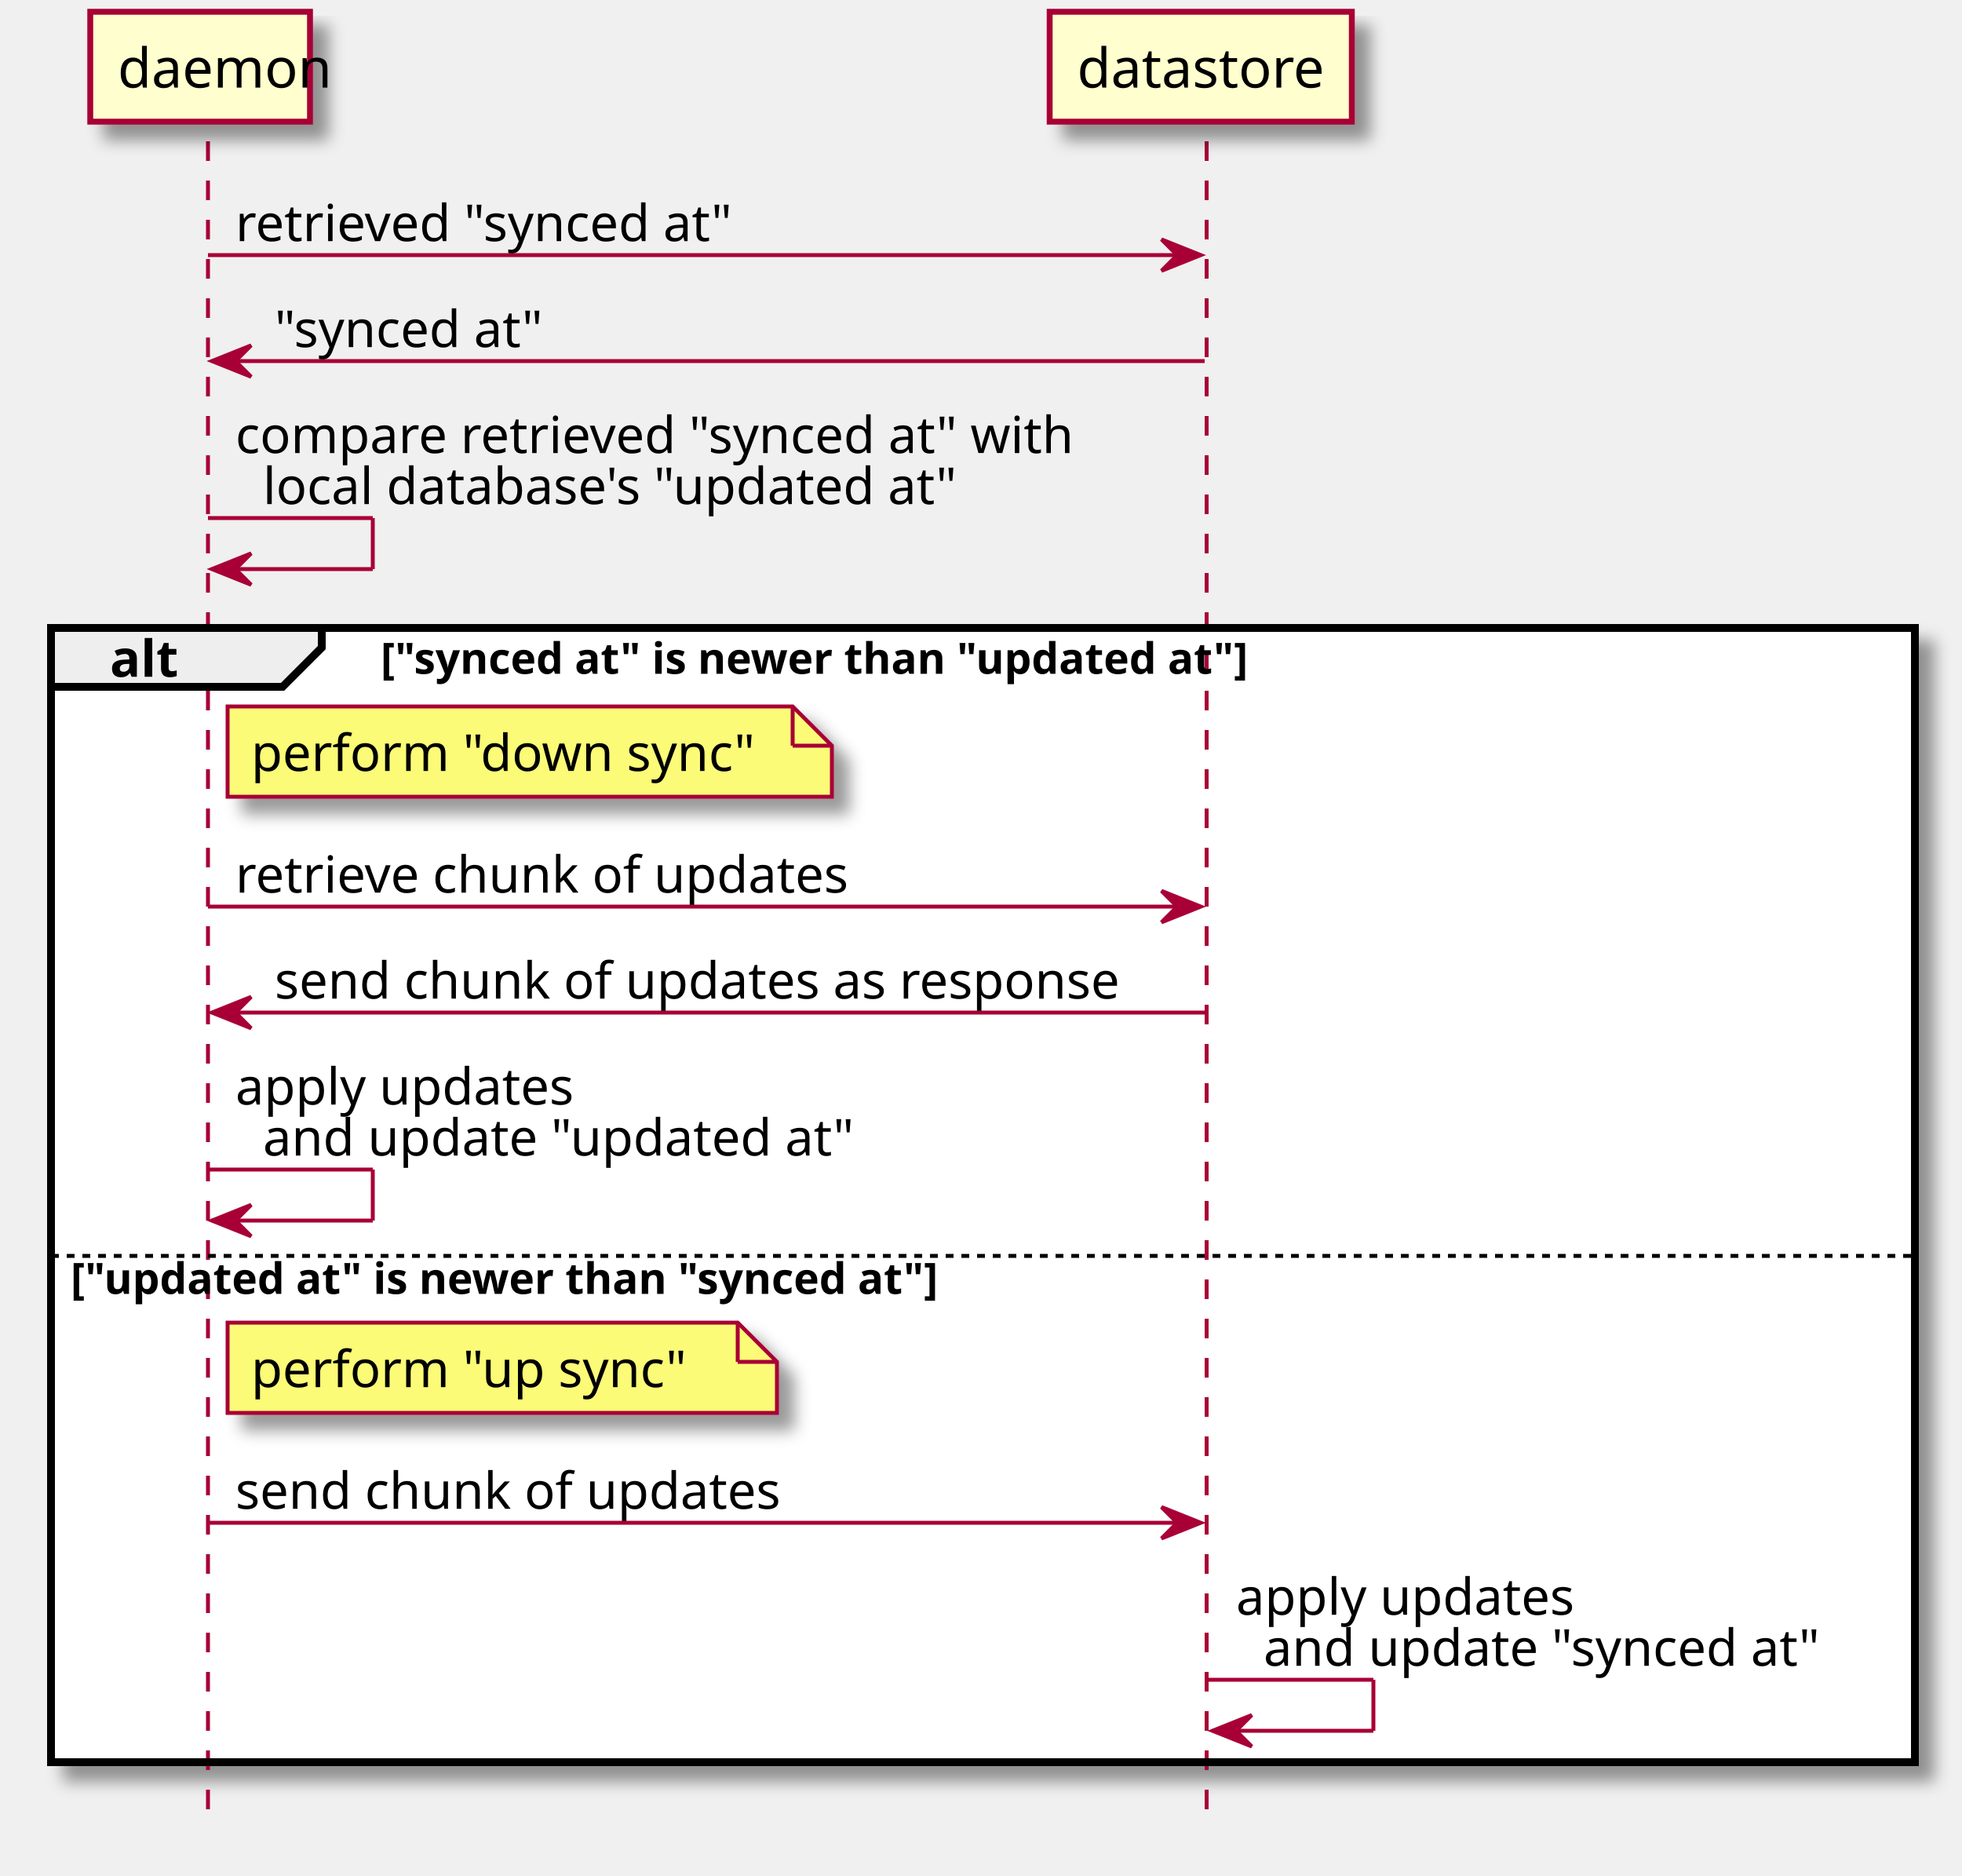
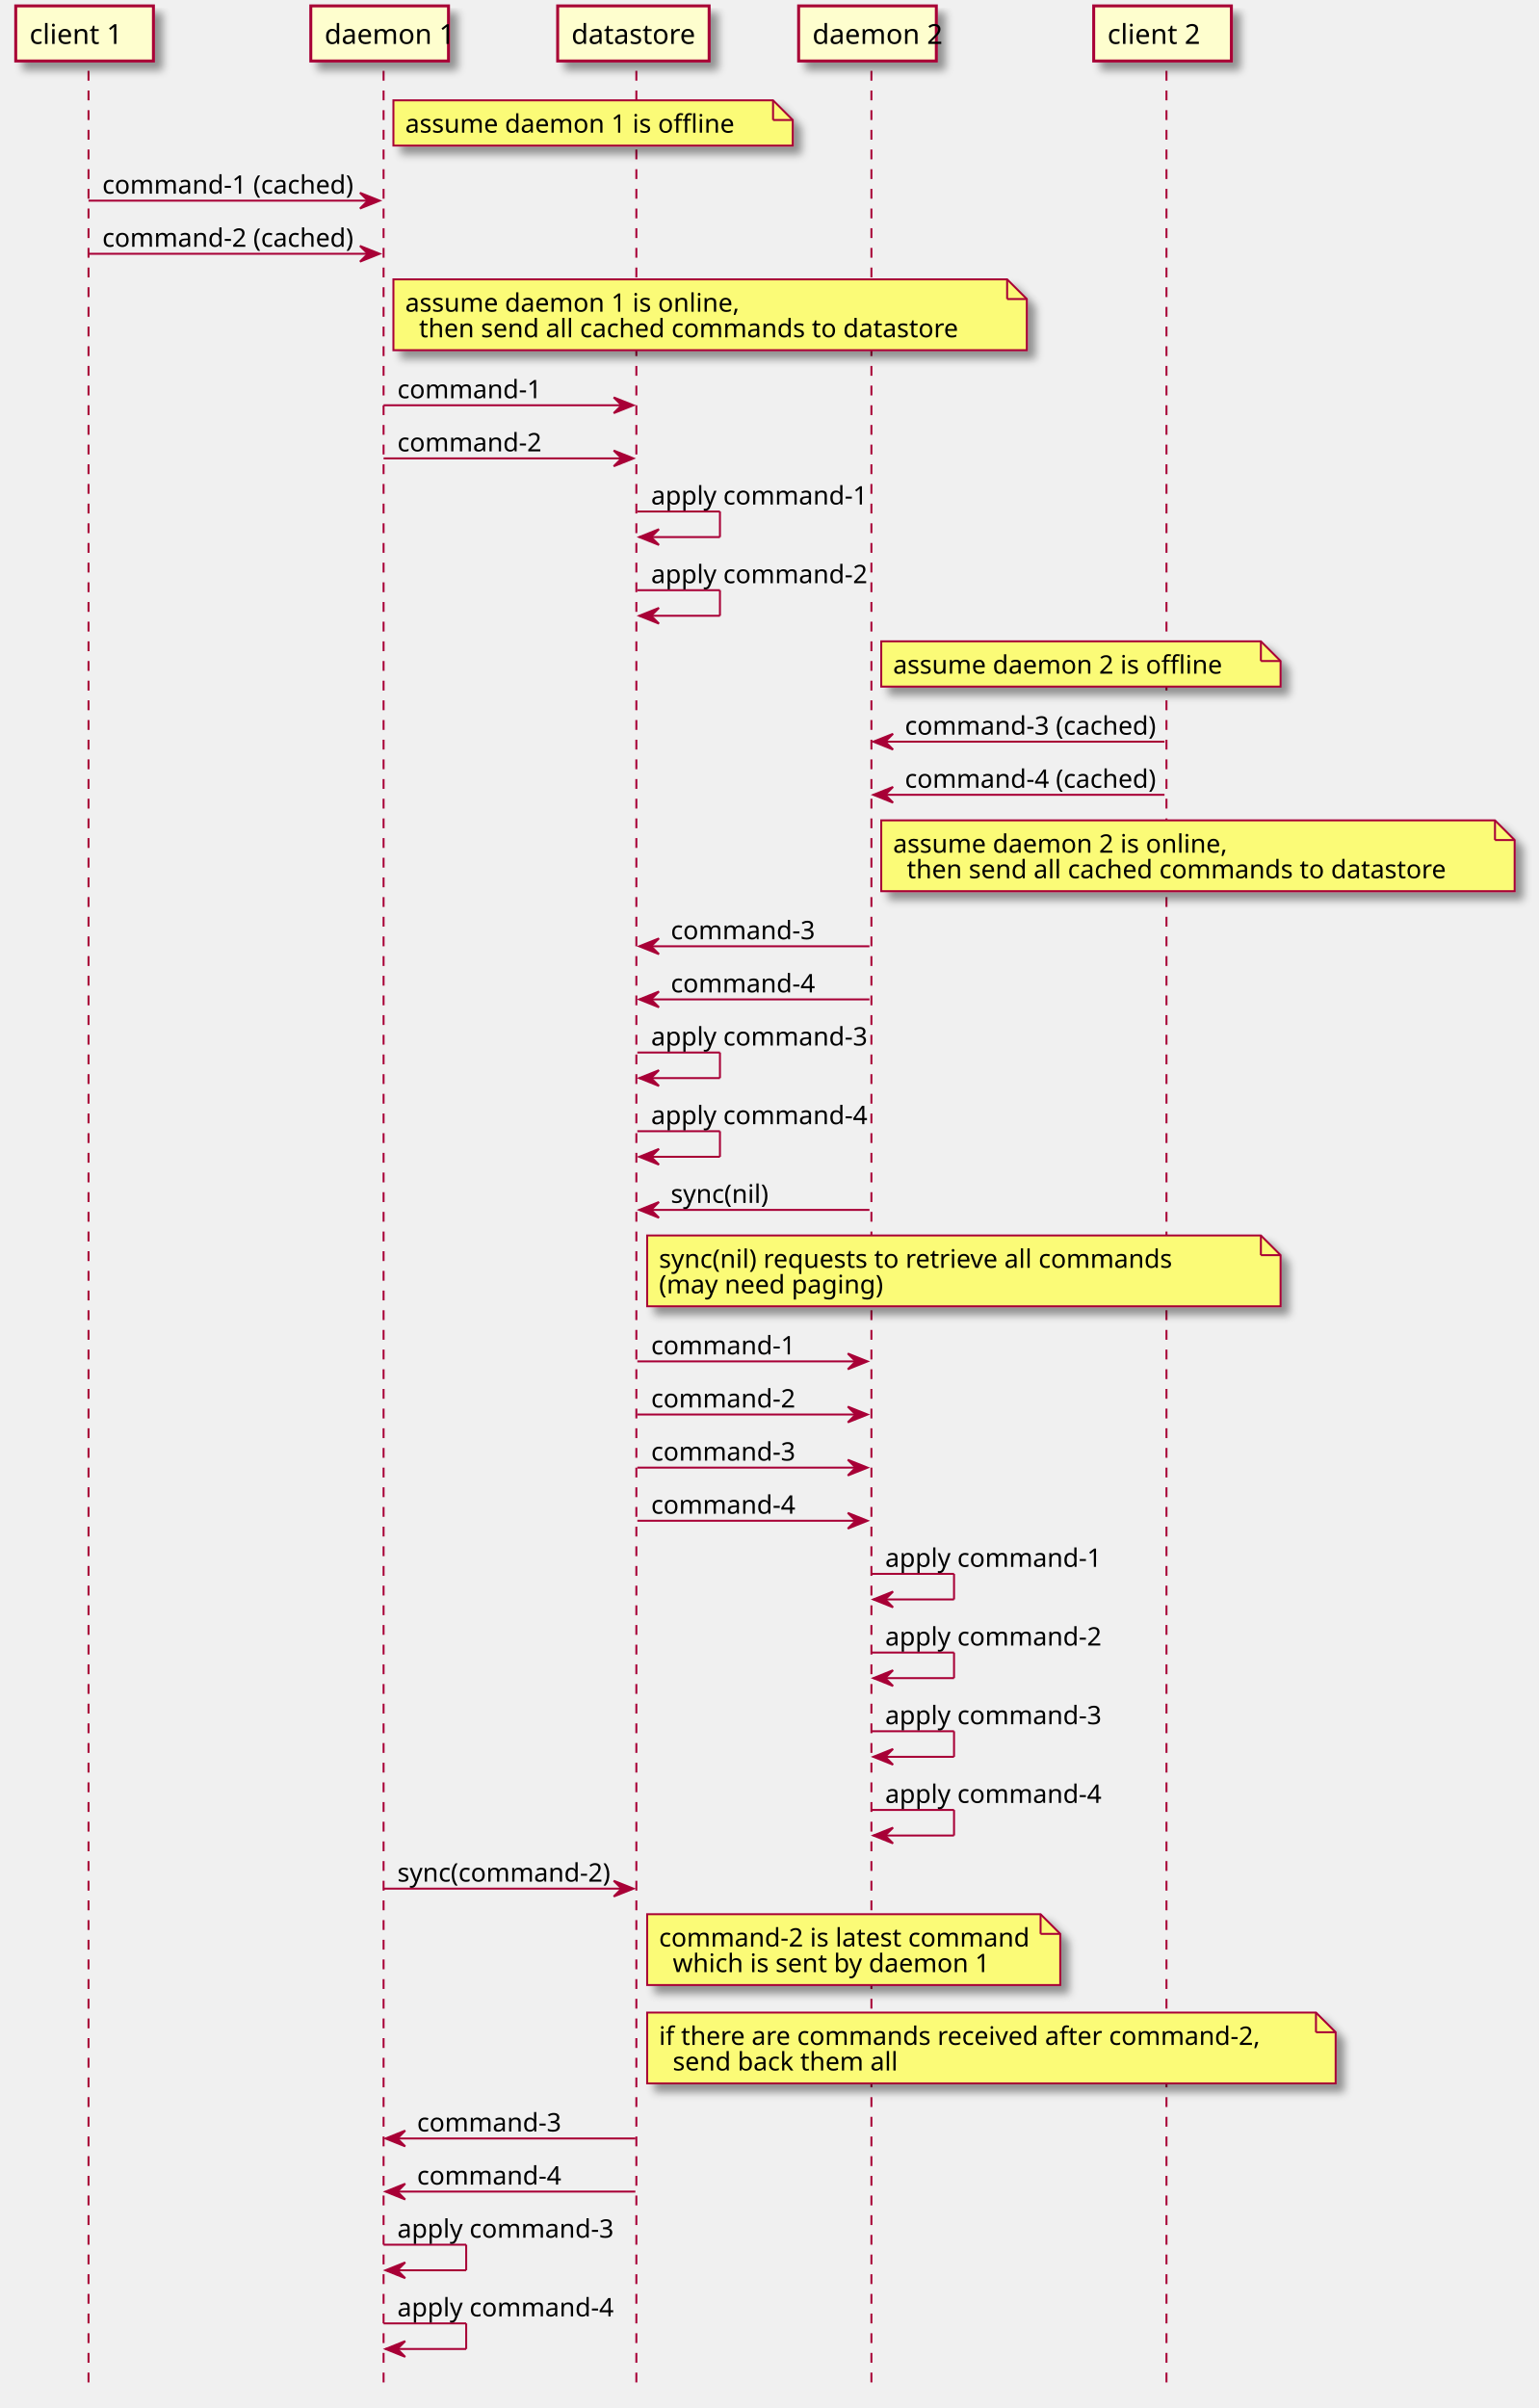
- <svg xmlns="http://www.w3.org/2000/svg" contentScriptType="application/ecmascript" contentStyleType="text/css" height="478px" preserveAspectRatio="none" style="width:500px;height:478px;" version="1.1" viewBox="0 0 500 478" width="500px" zoomAndPan="magnify">
+ <svg xmlns="http://www.w3.org/2000/svg" contentScriptType="application/ecmascript" contentStyleType="text/css" height="1224px" preserveAspectRatio="none" style="width:782px;height:1224px;" version="1.1" viewBox="0 0 782 1224" width="782px" zoomAndPan="magnify">
  <defs>
-     <filter height="300%" id="f2sbrolrmvpiy" width="300%" x="-1" y="-1">
+     <filter height="300%" id="fl50lxsnulejn" width="300%" x="-1" y="-1">
      <feGaussianBlur result="blurOut" stdDeviation="2.0" />
      <feColorMatrix in="blurOut" result="blurOut2" type="matrix" values="0 0 0 0 0 0 0 0 0 0 0 0 0 0 0 0 0 0 .4 0" />
      <feOffset dx="4.0" dy="4.0" in="blurOut2" result="blurOut3" />
      <feBlend in="SourceGraphic" in2="blurOut3" mode="normal" />
    </filter>
  </defs>
  <g>
-     <rect fill="#FFFFFF" filter="url(#f2sbrolrmvpiy)" height="289" style="stroke: #000000; stroke-width: 2.0;" width="475" x="13" y="160" />
-     <rect fill="#FFFFFF" height="130" style="stroke: none; stroke-width: 1.0;" width="475" x="13" y="319" />
-     <line style="stroke: #A80036; stroke-width: 1.0; stroke-dasharray: 5.0,5.0;" x1="53" x2="53" y1="36" y2="466" />
-     <line style="stroke: #A80036; stroke-width: 1.0; stroke-dasharray: 5.0,5.0;" x1="307.5" x2="307.5" y1="36" y2="466" />
-     <rect fill="#FEFECE" filter="url(#f2sbrolrmvpiy)" height="28" style="stroke: #A80036; stroke-width: 1.5;" width="56" x="23" y="3" />
-     <text fill="#000000" font-family="sans-serif" font-size="14" lengthAdjust="spacingAndGlyphs" textLength="42" x="30" y="22.318">daemon</text>
-     <rect fill="#FEFECE" filter="url(#f2sbrolrmvpiy)" height="28" style="stroke: #A80036; stroke-width: 1.5;" width="77" x="267.5" y="3" />
-     <text fill="#000000" font-family="sans-serif" font-size="14" lengthAdjust="spacingAndGlyphs" textLength="63" x="274.5" y="22.318">datastore</text>
-     <polygon fill="#A80036" points="296,61,306,65,296,69,300,65" style="stroke: #A80036; stroke-width: 1.0;" />
-     <line style="stroke: #A80036; stroke-width: 1.0;" x1="53" x2="302" y1="65" y2="65" />
-     <text fill="#000000" font-family="sans-serif" font-size="13" lengthAdjust="spacingAndGlyphs" textLength="147" x="60" y="61.438">retrieved "synced at"</text>
-     <polygon fill="#A80036" points="64,88,54,92,64,96,60,92" style="stroke: #A80036; stroke-width: 1.0;" />
-     <line style="stroke: #A80036; stroke-width: 1.0;" x1="58" x2="307" y1="92" y2="92" />
-     <text fill="#000000" font-family="sans-serif" font-size="13" lengthAdjust="spacingAndGlyphs" textLength="77" x="70" y="88.439">"synced at"</text>
-     <line style="stroke: #A80036; stroke-width: 1.0;" x1="53" x2="95" y1="132" y2="132" />
-     <line style="stroke: #A80036; stroke-width: 1.0;" x1="95" x2="95" y1="132" y2="145" />
-     <line style="stroke: #A80036; stroke-width: 1.0;" x1="54" x2="95" y1="145" y2="145" />
-     <polygon fill="#A80036" points="64,141,54,145,64,149,60,145" style="stroke: #A80036; stroke-width: 1.0;" />
-     <text fill="#000000" font-family="sans-serif" font-size="13" lengthAdjust="spacingAndGlyphs" textLength="238" x="60" y="115.439">compare retrieved "synced at" with</text>
-     <text fill="#000000" font-family="sans-serif" font-size="13" lengthAdjust="spacingAndGlyphs" textLength="203" x="67" y="128.439">local database's "updated at"</text>
-     <rect fill="none" height="289" style="stroke: #000000; stroke-width: 2.0;" width="475" x="13" y="160" />
-     <polygon fill="#EEEEEE" points="13,160,82,160,82,165,72,175,13,175,13,160" style="stroke: #000000; stroke-width: 2.0;" />
-     <text fill="#000000" font-family="sans-serif" font-size="13" font-weight="bold" lengthAdjust="spacingAndGlyphs" textLength="24" x="28" y="172.439">alt</text>
-     <text fill="#000000" font-family="sans-serif" font-size="11" font-weight="bold" lengthAdjust="spacingAndGlyphs" textLength="240" x="97" y="171.679">["synced at" is newer than "updated at"]</text>
-     <polygon fill="#FBFB77" filter="url(#f2sbrolrmvpiy)" points="58,180,58,203,212,203,212,190,202,180,58,180" style="stroke: #A80036; stroke-width: 1.0;" />
-     <line style="stroke: #A80036; stroke-width: 1.0;" x1="202" x2="202" y1="180" y2="190" />
-     <line style="stroke: #A80036; stroke-width: 1.0;" x1="212" x2="202" y1="190" y2="190" />
-     <text fill="#000000" font-family="sans-serif" font-size="13" lengthAdjust="spacingAndGlyphs" textLength="133" x="64" y="196.439">perform "down sync"</text>
-     <polygon fill="#A80036" points="296,227,306,231,296,235,300,231" style="stroke: #A80036; stroke-width: 1.0;" />
-     <line style="stroke: #A80036; stroke-width: 1.0;" x1="53" x2="302" y1="231" y2="231" />
-     <text fill="#000000" font-family="sans-serif" font-size="13" lengthAdjust="spacingAndGlyphs" textLength="175" x="60" y="227.439">retrieve chunk of updates</text>
-     <polygon fill="#A80036" points="64,254,54,258,64,262,60,258" style="stroke: #A80036; stroke-width: 1.0;" />
-     <line style="stroke: #A80036; stroke-width: 1.0;" x1="58" x2="307" y1="258" y2="258" />
-     <text fill="#000000" font-family="sans-serif" font-size="13" lengthAdjust="spacingAndGlyphs" textLength="231" x="70" y="254.439">send chunk of updates as response</text>
-     <line style="stroke: #A80036; stroke-width: 1.0;" x1="53" x2="95" y1="298" y2="298" />
-     <line style="stroke: #A80036; stroke-width: 1.0;" x1="95" x2="95" y1="298" y2="311" />
-     <line style="stroke: #A80036; stroke-width: 1.0;" x1="54" x2="95" y1="311" y2="311" />
-     <polygon fill="#A80036" points="64,307,54,311,64,315,60,311" style="stroke: #A80036; stroke-width: 1.0;" />
-     <text fill="#000000" font-family="sans-serif" font-size="13" lengthAdjust="spacingAndGlyphs" textLength="91" x="60" y="281.438">apply updates</text>
-     <text fill="#000000" font-family="sans-serif" font-size="13" lengthAdjust="spacingAndGlyphs" textLength="161" x="67" y="294.438">and update "updated at"</text>
-     <line style="stroke: #000000; stroke-width: 1.0; stroke-dasharray: 2.0,2.0;" x1="13" x2="488" y1="320" y2="320" />
-     <text fill="#000000" font-family="sans-serif" font-size="11" font-weight="bold" lengthAdjust="spacingAndGlyphs" textLength="240" x="18" y="329.679">["updated at" is newer than "synced at"]</text>
-     <polygon fill="#FBFB77" filter="url(#f2sbrolrmvpiy)" points="58,337,58,360,198,360,198,347,188,337,58,337" style="stroke: #A80036; stroke-width: 1.0;" />
-     <line style="stroke: #A80036; stroke-width: 1.0;" x1="188" x2="188" y1="337" y2="347" />
-     <line style="stroke: #A80036; stroke-width: 1.0;" x1="198" x2="188" y1="347" y2="347" />
-     <text fill="#000000" font-family="sans-serif" font-size="13" lengthAdjust="spacingAndGlyphs" textLength="119" x="64" y="353.438">perform "up sync"</text>
-     <polygon fill="#A80036" points="296,384,306,388,296,392,300,388" style="stroke: #A80036; stroke-width: 1.0;" />
-     <line style="stroke: #A80036; stroke-width: 1.0;" x1="53" x2="302" y1="388" y2="388" />
-     <text fill="#000000" font-family="sans-serif" font-size="13" lengthAdjust="spacingAndGlyphs" textLength="147" x="60" y="384.438">send chunk of updates</text>
-     <line style="stroke: #A80036; stroke-width: 1.0;" x1="308" x2="350" y1="428" y2="428" />
-     <line style="stroke: #A80036; stroke-width: 1.0;" x1="350" x2="350" y1="428" y2="441" />
-     <line style="stroke: #A80036; stroke-width: 1.0;" x1="309" x2="350" y1="441" y2="441" />
-     <polygon fill="#A80036" points="319,437,309,441,319,445,315,441" style="stroke: #A80036; stroke-width: 1.0;" />
-     <text fill="#000000" font-family="sans-serif" font-size="13" lengthAdjust="spacingAndGlyphs" textLength="91" x="315" y="411.438">apply updates</text>
-     <text fill="#000000" font-family="sans-serif" font-size="13" lengthAdjust="spacingAndGlyphs" textLength="154" x="322" y="424.438">and update "synced at"</text>
+     <line style="stroke: #A80036; stroke-width: 1.0; stroke-dasharray: 5.0,5.0;" x1="45" x2="45" y1="36" y2="1212" />
+     <line style="stroke: #A80036; stroke-width: 1.0; stroke-dasharray: 5.0,5.0;" x1="195" x2="195" y1="36" y2="1212" />
+     <line style="stroke: #A80036; stroke-width: 1.0; stroke-dasharray: 5.0,5.0;" x1="323.5" x2="323.5" y1="36" y2="1212" />
+     <line style="stroke: #A80036; stroke-width: 1.0; stroke-dasharray: 5.0,5.0;" x1="443" x2="443" y1="36" y2="1212" />
+     <line style="stroke: #A80036; stroke-width: 1.0; stroke-dasharray: 5.0,5.0;" x1="593" x2="593" y1="36" y2="1212" />
+     <rect fill="#FEFECE" filter="url(#fl50lxsnulejn)" height="28" style="stroke: #A80036; stroke-width: 1.5;" width="70" x="8" y="3" />
+     <text fill="#000000" font-family="sans-serif" font-size="14" lengthAdjust="spacingAndGlyphs" textLength="56" x="15" y="22.318">client 1</text>
+     <rect fill="#FEFECE" filter="url(#fl50lxsnulejn)" height="28" style="stroke: #A80036; stroke-width: 1.5;" width="70" x="158" y="3" />
+     <text fill="#000000" font-family="sans-serif" font-size="14" lengthAdjust="spacingAndGlyphs" textLength="56" x="165" y="22.318">daemon 1</text>
+     <rect fill="#FEFECE" filter="url(#fl50lxsnulejn)" height="28" style="stroke: #A80036; stroke-width: 1.5;" width="77" x="283.5" y="3" />
+     <text fill="#000000" font-family="sans-serif" font-size="14" lengthAdjust="spacingAndGlyphs" textLength="63" x="290.5" y="22.318">datastore</text>
+     <rect fill="#FEFECE" filter="url(#fl50lxsnulejn)" height="28" style="stroke: #A80036; stroke-width: 1.5;" width="70" x="406" y="3" />
+     <text fill="#000000" font-family="sans-serif" font-size="14" lengthAdjust="spacingAndGlyphs" textLength="56" x="413" y="22.318">daemon 2</text>
+     <rect fill="#FEFECE" filter="url(#fl50lxsnulejn)" height="28" style="stroke: #A80036; stroke-width: 1.5;" width="70" x="556" y="3" />
+     <text fill="#000000" font-family="sans-serif" font-size="14" lengthAdjust="spacingAndGlyphs" textLength="56" x="563" y="22.318">client 2</text>
+     <polygon fill="#FBFB77" filter="url(#fl50lxsnulejn)" points="200,51,200,74,403,74,403,61,393,51,200,51" style="stroke: #A80036; stroke-width: 1.0;" />
+     <line style="stroke: #A80036; stroke-width: 1.0;" x1="393" x2="393" y1="51" y2="61" />
+     <line style="stroke: #A80036; stroke-width: 1.0;" x1="403" x2="393" y1="61" y2="61" />
+     <text fill="#000000" font-family="sans-serif" font-size="13" lengthAdjust="spacingAndGlyphs" textLength="182" x="206" y="67.439">assume daemon 1 is offline</text>
+     <polygon fill="#A80036" points="183,98,193,102,183,106,187,102" style="stroke: #A80036; stroke-width: 1.0;" />
+     <line style="stroke: #A80036; stroke-width: 1.0;" x1="45" x2="189" y1="102" y2="102" />
+     <text fill="#000000" font-family="sans-serif" font-size="13" lengthAdjust="spacingAndGlyphs" textLength="126" x="52" y="98.439">command-1 (cached)</text>
+     <polygon fill="#A80036" points="183,125,193,129,183,133,187,129" style="stroke: #A80036; stroke-width: 1.0;" />
+     <line style="stroke: #A80036; stroke-width: 1.0;" x1="45" x2="189" y1="129" y2="129" />
+     <text fill="#000000" font-family="sans-serif" font-size="13" lengthAdjust="spacingAndGlyphs" textLength="126" x="52" y="125.439">command-2 (cached)</text>
+     <polygon fill="#FBFB77" filter="url(#fl50lxsnulejn)" points="200,142,200,178,522,178,522,152,512,142,200,142" style="stroke: #A80036; stroke-width: 1.0;" />
+     <line style="stroke: #A80036; stroke-width: 1.0;" x1="512" x2="512" y1="142" y2="152" />
+     <line style="stroke: #A80036; stroke-width: 1.0;" x1="522" x2="512" y1="152" y2="152" />
+     <text fill="#000000" font-family="sans-serif" font-size="13" lengthAdjust="spacingAndGlyphs" textLength="182" x="206" y="158.439">assume daemon 1 is online,</text>
+     <text fill="#000000" font-family="sans-serif" font-size="13" lengthAdjust="spacingAndGlyphs" textLength="294" x="213" y="171.439">then send all cached commands to datastore</text>
+     <polygon fill="#A80036" points="312,202,322,206,312,210,316,206" style="stroke: #A80036; stroke-width: 1.0;" />
+     <line style="stroke: #A80036; stroke-width: 1.0;" x1="195" x2="318" y1="206" y2="206" />
+     <text fill="#000000" font-family="sans-serif" font-size="13" lengthAdjust="spacingAndGlyphs" textLength="63" x="202" y="202.439">command-1</text>
+     <polygon fill="#A80036" points="312,229,322,233,312,237,316,233" style="stroke: #A80036; stroke-width: 1.0;" />
+     <line style="stroke: #A80036; stroke-width: 1.0;" x1="195" x2="318" y1="233" y2="233" />
+     <text fill="#000000" font-family="sans-serif" font-size="13" lengthAdjust="spacingAndGlyphs" textLength="63" x="202" y="229.439">command-2</text>
+     <line style="stroke: #A80036; stroke-width: 1.0;" x1="324" x2="366" y1="260" y2="260" />
+     <line style="stroke: #A80036; stroke-width: 1.0;" x1="366" x2="366" y1="260" y2="273" />
+     <line style="stroke: #A80036; stroke-width: 1.0;" x1="325" x2="366" y1="273" y2="273" />
+     <polygon fill="#A80036" points="335,269,325,273,335,277,331,273" style="stroke: #A80036; stroke-width: 1.0;" />
+     <text fill="#000000" font-family="sans-serif" font-size="13" lengthAdjust="spacingAndGlyphs" textLength="105" x="331" y="256.438">apply command-1</text>
+     <line style="stroke: #A80036; stroke-width: 1.0;" x1="324" x2="366" y1="300" y2="300" />
+     <line style="stroke: #A80036; stroke-width: 1.0;" x1="366" x2="366" y1="300" y2="313" />
+     <line style="stroke: #A80036; stroke-width: 1.0;" x1="325" x2="366" y1="313" y2="313" />
+     <polygon fill="#A80036" points="335,309,325,313,335,317,331,313" style="stroke: #A80036; stroke-width: 1.0;" />
+     <text fill="#000000" font-family="sans-serif" font-size="13" lengthAdjust="spacingAndGlyphs" textLength="105" x="331" y="296.438">apply command-2</text>
+     <polygon fill="#FBFB77" filter="url(#fl50lxsnulejn)" points="448,326,448,349,651,349,651,336,641,326,448,326" style="stroke: #A80036; stroke-width: 1.0;" />
+     <line style="stroke: #A80036; stroke-width: 1.0;" x1="641" x2="641" y1="326" y2="336" />
+     <line style="stroke: #A80036; stroke-width: 1.0;" x1="651" x2="641" y1="336" y2="336" />
+     <text fill="#000000" font-family="sans-serif" font-size="13" lengthAdjust="spacingAndGlyphs" textLength="182" x="454" y="342.438">assume daemon 2 is offline</text>
+     <polygon fill="#A80036" points="454,373,444,377,454,381,450,377" style="stroke: #A80036; stroke-width: 1.0;" />
+     <line style="stroke: #A80036; stroke-width: 1.0;" x1="448" x2="592" y1="377" y2="377" />
+     <text fill="#000000" font-family="sans-serif" font-size="13" lengthAdjust="spacingAndGlyphs" textLength="126" x="460" y="373.438">command-3 (cached)</text>
+     <polygon fill="#A80036" points="454,400,444,404,454,408,450,404" style="stroke: #A80036; stroke-width: 1.0;" />
+     <line style="stroke: #A80036; stroke-width: 1.0;" x1="448" x2="592" y1="404" y2="404" />
+     <text fill="#000000" font-family="sans-serif" font-size="13" lengthAdjust="spacingAndGlyphs" textLength="126" x="460" y="400.438">command-4 (cached)</text>
+     <polygon fill="#FBFB77" filter="url(#fl50lxsnulejn)" points="448,417,448,453,770,453,770,427,760,417,448,417" style="stroke: #A80036; stroke-width: 1.0;" />
+     <line style="stroke: #A80036; stroke-width: 1.0;" x1="760" x2="760" y1="417" y2="427" />
+     <line style="stroke: #A80036; stroke-width: 1.0;" x1="770" x2="760" y1="427" y2="427" />
+     <text fill="#000000" font-family="sans-serif" font-size="13" lengthAdjust="spacingAndGlyphs" textLength="182" x="454" y="433.438">assume daemon 2 is online,</text>
+     <text fill="#000000" font-family="sans-serif" font-size="13" lengthAdjust="spacingAndGlyphs" textLength="294" x="461" y="446.438">then send all cached commands to datastore</text>
+     <polygon fill="#A80036" points="335,477,325,481,335,485,331,481" style="stroke: #A80036; stroke-width: 1.0;" />
+     <line style="stroke: #A80036; stroke-width: 1.0;" x1="329" x2="442" y1="481" y2="481" />
+     <text fill="#000000" font-family="sans-serif" font-size="13" lengthAdjust="spacingAndGlyphs" textLength="63" x="341" y="477.438">command-3</text>
+     <polygon fill="#A80036" points="335,504,325,508,335,512,331,508" style="stroke: #A80036; stroke-width: 1.0;" />
+     <line style="stroke: #A80036; stroke-width: 1.0;" x1="329" x2="442" y1="508" y2="508" />
+     <text fill="#000000" font-family="sans-serif" font-size="13" lengthAdjust="spacingAndGlyphs" textLength="63" x="341" y="504.438">command-4</text>
+     <line style="stroke: #A80036; stroke-width: 1.0;" x1="324" x2="366" y1="535" y2="535" />
+     <line style="stroke: #A80036; stroke-width: 1.0;" x1="366" x2="366" y1="535" y2="548" />
+     <line style="stroke: #A80036; stroke-width: 1.0;" x1="325" x2="366" y1="548" y2="548" />
+     <polygon fill="#A80036" points="335,544,325,548,335,552,331,548" style="stroke: #A80036; stroke-width: 1.0;" />
+     <text fill="#000000" font-family="sans-serif" font-size="13" lengthAdjust="spacingAndGlyphs" textLength="105" x="331" y="531.438">apply command-3</text>
+     <line style="stroke: #A80036; stroke-width: 1.0;" x1="324" x2="366" y1="575" y2="575" />
+     <line style="stroke: #A80036; stroke-width: 1.0;" x1="366" x2="366" y1="575" y2="588" />
+     <line style="stroke: #A80036; stroke-width: 1.0;" x1="325" x2="366" y1="588" y2="588" />
+     <polygon fill="#A80036" points="335,584,325,588,335,592,331,588" style="stroke: #A80036; stroke-width: 1.0;" />
+     <text fill="#000000" font-family="sans-serif" font-size="13" lengthAdjust="spacingAndGlyphs" textLength="105" x="331" y="571.438">apply command-4</text>
+     <polygon fill="#A80036" points="335,611,325,615,335,619,331,615" style="stroke: #A80036; stroke-width: 1.0;" />
+     <line style="stroke: #A80036; stroke-width: 1.0;" x1="329" x2="442" y1="615" y2="615" />
+     <text fill="#000000" font-family="sans-serif" font-size="13" lengthAdjust="spacingAndGlyphs" textLength="63" x="341" y="611.438">sync(nil)</text>
+     <polygon fill="#FBFB77" filter="url(#fl50lxsnulejn)" points="329,628,329,664,651,664,651,638,641,628,329,628" style="stroke: #A80036; stroke-width: 1.0;" />
+     <line style="stroke: #A80036; stroke-width: 1.0;" x1="641" x2="641" y1="628" y2="638" />
+     <line style="stroke: #A80036; stroke-width: 1.0;" x1="651" x2="641" y1="638" y2="638" />
+     <text fill="#000000" font-family="sans-serif" font-size="13" lengthAdjust="spacingAndGlyphs" textLength="301" x="335" y="644.438">sync(nil) requests to retrieve all commands</text>
+     <text fill="#000000" font-family="sans-serif" font-size="13" lengthAdjust="spacingAndGlyphs" textLength="119" x="335" y="657.438">(may need paging)</text>
+     <polygon fill="#A80036" points="431,688,441,692,431,696,435,692" style="stroke: #A80036; stroke-width: 1.0;" />
+     <line style="stroke: #A80036; stroke-width: 1.0;" x1="324" x2="437" y1="692" y2="692" />
+     <text fill="#000000" font-family="sans-serif" font-size="13" lengthAdjust="spacingAndGlyphs" textLength="63" x="331" y="688.438">command-1</text>
+     <polygon fill="#A80036" points="431,715,441,719,431,723,435,719" style="stroke: #A80036; stroke-width: 1.0;" />
+     <line style="stroke: #A80036; stroke-width: 1.0;" x1="324" x2="437" y1="719" y2="719" />
+     <text fill="#000000" font-family="sans-serif" font-size="13" lengthAdjust="spacingAndGlyphs" textLength="63" x="331" y="715.438">command-2</text>
+     <polygon fill="#A80036" points="431,742,441,746,431,750,435,746" style="stroke: #A80036; stroke-width: 1.0;" />
+     <line style="stroke: #A80036; stroke-width: 1.0;" x1="324" x2="437" y1="746" y2="746" />
+     <text fill="#000000" font-family="sans-serif" font-size="13" lengthAdjust="spacingAndGlyphs" textLength="63" x="331" y="742.438">command-3</text>
+     <polygon fill="#A80036" points="431,769,441,773,431,777,435,773" style="stroke: #A80036; stroke-width: 1.0;" />
+     <line style="stroke: #A80036; stroke-width: 1.0;" x1="324" x2="437" y1="773" y2="773" />
+     <text fill="#000000" font-family="sans-serif" font-size="13" lengthAdjust="spacingAndGlyphs" textLength="63" x="331" y="769.438">command-4</text>
+     <line style="stroke: #A80036; stroke-width: 1.0;" x1="443" x2="485" y1="800" y2="800" />
+     <line style="stroke: #A80036; stroke-width: 1.0;" x1="485" x2="485" y1="800" y2="813" />
+     <line style="stroke: #A80036; stroke-width: 1.0;" x1="444" x2="485" y1="813" y2="813" />
+     <polygon fill="#A80036" points="454,809,444,813,454,817,450,813" style="stroke: #A80036; stroke-width: 1.0;" />
+     <text fill="#000000" font-family="sans-serif" font-size="13" lengthAdjust="spacingAndGlyphs" textLength="105" x="450" y="796.438">apply command-1</text>
+     <line style="stroke: #A80036; stroke-width: 1.0;" x1="443" x2="485" y1="840" y2="840" />
+     <line style="stroke: #A80036; stroke-width: 1.0;" x1="485" x2="485" y1="840" y2="853" />
+     <line style="stroke: #A80036; stroke-width: 1.0;" x1="444" x2="485" y1="853" y2="853" />
+     <polygon fill="#A80036" points="454,849,444,853,454,857,450,853" style="stroke: #A80036; stroke-width: 1.0;" />
+     <text fill="#000000" font-family="sans-serif" font-size="13" lengthAdjust="spacingAndGlyphs" textLength="105" x="450" y="836.438">apply command-2</text>
+     <line style="stroke: #A80036; stroke-width: 1.0;" x1="443" x2="485" y1="880" y2="880" />
+     <line style="stroke: #A80036; stroke-width: 1.0;" x1="485" x2="485" y1="880" y2="893" />
+     <line style="stroke: #A80036; stroke-width: 1.0;" x1="444" x2="485" y1="893" y2="893" />
+     <polygon fill="#A80036" points="454,889,444,893,454,897,450,893" style="stroke: #A80036; stroke-width: 1.0;" />
+     <text fill="#000000" font-family="sans-serif" font-size="13" lengthAdjust="spacingAndGlyphs" textLength="105" x="450" y="876.438">apply command-3</text>
+     <line style="stroke: #A80036; stroke-width: 1.0;" x1="443" x2="485" y1="920" y2="920" />
+     <line style="stroke: #A80036; stroke-width: 1.0;" x1="485" x2="485" y1="920" y2="933" />
+     <line style="stroke: #A80036; stroke-width: 1.0;" x1="444" x2="485" y1="933" y2="933" />
+     <polygon fill="#A80036" points="454,929,444,933,454,937,450,933" style="stroke: #A80036; stroke-width: 1.0;" />
+     <text fill="#000000" font-family="sans-serif" font-size="13" lengthAdjust="spacingAndGlyphs" textLength="105" x="450" y="916.438">apply command-4</text>
+     <polygon fill="#A80036" points="312,956,322,960,312,964,316,960" style="stroke: #A80036; stroke-width: 1.0;" />
+     <line style="stroke: #A80036; stroke-width: 1.0;" x1="195" x2="318" y1="960" y2="960" />
+     <text fill="#000000" font-family="sans-serif" font-size="13" lengthAdjust="spacingAndGlyphs" textLength="105" x="202" y="956.438">sync(command-2)</text>
+     <polygon fill="#FBFB77" filter="url(#fl50lxsnulejn)" points="329,973,329,1009,539,1009,539,983,529,973,329,973" style="stroke: #A80036; stroke-width: 1.0;" />
+     <line style="stroke: #A80036; stroke-width: 1.0;" x1="529" x2="529" y1="973" y2="983" />
+     <line style="stroke: #A80036; stroke-width: 1.0;" x1="539" x2="529" y1="983" y2="983" />
+     <text fill="#000000" font-family="sans-serif" font-size="13" lengthAdjust="spacingAndGlyphs" textLength="189" x="335" y="989.438">command-2 is latest command</text>
+     <text fill="#000000" font-family="sans-serif" font-size="13" lengthAdjust="spacingAndGlyphs" textLength="175" x="342" y="1002.438">which is sent by daemon 1</text>
+     <polygon fill="#FBFB77" filter="url(#fl50lxsnulejn)" points="329,1023,329,1059,679,1059,679,1033,669,1023,329,1023" style="stroke: #A80036; stroke-width: 1.0;" />
+     <line style="stroke: #A80036; stroke-width: 1.0;" x1="669" x2="669" y1="1023" y2="1033" />
+     <line style="stroke: #A80036; stroke-width: 1.0;" x1="679" x2="669" y1="1033" y2="1033" />
+     <text fill="#000000" font-family="sans-serif" font-size="13" lengthAdjust="spacingAndGlyphs" textLength="329" x="335" y="1039.438">if there are commands received after command-2,</text>
+     <text fill="#000000" font-family="sans-serif" font-size="13" lengthAdjust="spacingAndGlyphs" textLength="126" x="342" y="1052.438">send back them all</text>
+     <polygon fill="#A80036" points="206,1083,196,1087,206,1091,202,1087" style="stroke: #A80036; stroke-width: 1.0;" />
+     <line style="stroke: #A80036; stroke-width: 1.0;" x1="200" x2="323" y1="1087" y2="1087" />
+     <text fill="#000000" font-family="sans-serif" font-size="13" lengthAdjust="spacingAndGlyphs" textLength="63" x="212" y="1083.438">command-3</text>
+     <polygon fill="#A80036" points="206,1110,196,1114,206,1118,202,1114" style="stroke: #A80036; stroke-width: 1.0;" />
+     <line style="stroke: #A80036; stroke-width: 1.0;" x1="200" x2="323" y1="1114" y2="1114" />
+     <text fill="#000000" font-family="sans-serif" font-size="13" lengthAdjust="spacingAndGlyphs" textLength="63" x="212" y="1110.438">command-4</text>
+     <line style="stroke: #A80036; stroke-width: 1.0;" x1="195" x2="237" y1="1141" y2="1141" />
+     <line style="stroke: #A80036; stroke-width: 1.0;" x1="237" x2="237" y1="1141" y2="1154" />
+     <line style="stroke: #A80036; stroke-width: 1.0;" x1="196" x2="237" y1="1154" y2="1154" />
+     <polygon fill="#A80036" points="206,1150,196,1154,206,1158,202,1154" style="stroke: #A80036; stroke-width: 1.0;" />
+     <text fill="#000000" font-family="sans-serif" font-size="13" lengthAdjust="spacingAndGlyphs" textLength="105" x="202" y="1137.438">apply command-3</text>
+     <line style="stroke: #A80036; stroke-width: 1.0;" x1="195" x2="237" y1="1181" y2="1181" />
+     <line style="stroke: #A80036; stroke-width: 1.0;" x1="237" x2="237" y1="1181" y2="1194" />
+     <line style="stroke: #A80036; stroke-width: 1.0;" x1="196" x2="237" y1="1194" y2="1194" />
+     <polygon fill="#A80036" points="206,1190,196,1194,206,1198,202,1194" style="stroke: #A80036; stroke-width: 1.0;" />
+     <text fill="#000000" font-family="sans-serif" font-size="13" lengthAdjust="spacingAndGlyphs" textLength="105" x="202" y="1177.438">apply command-4</text>
  </g>
</svg>
